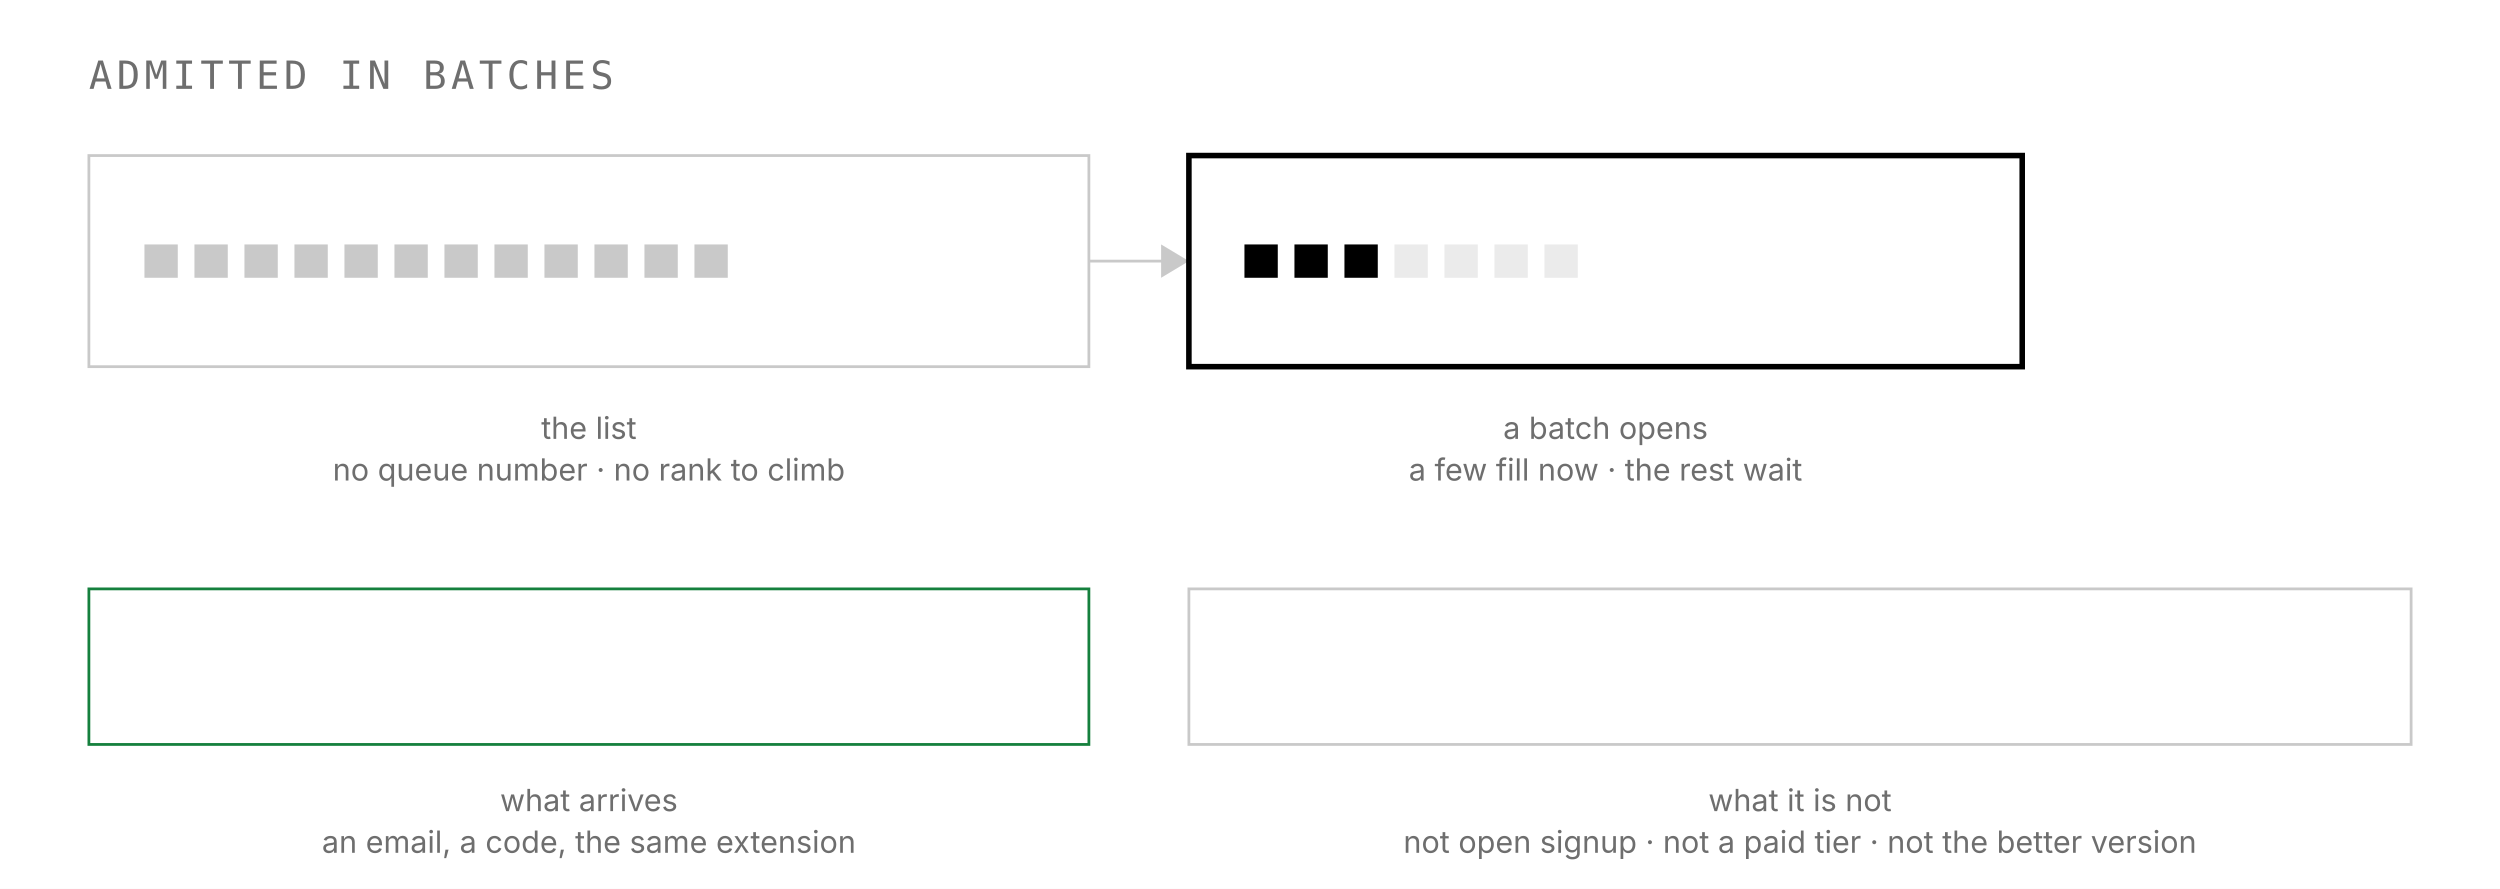
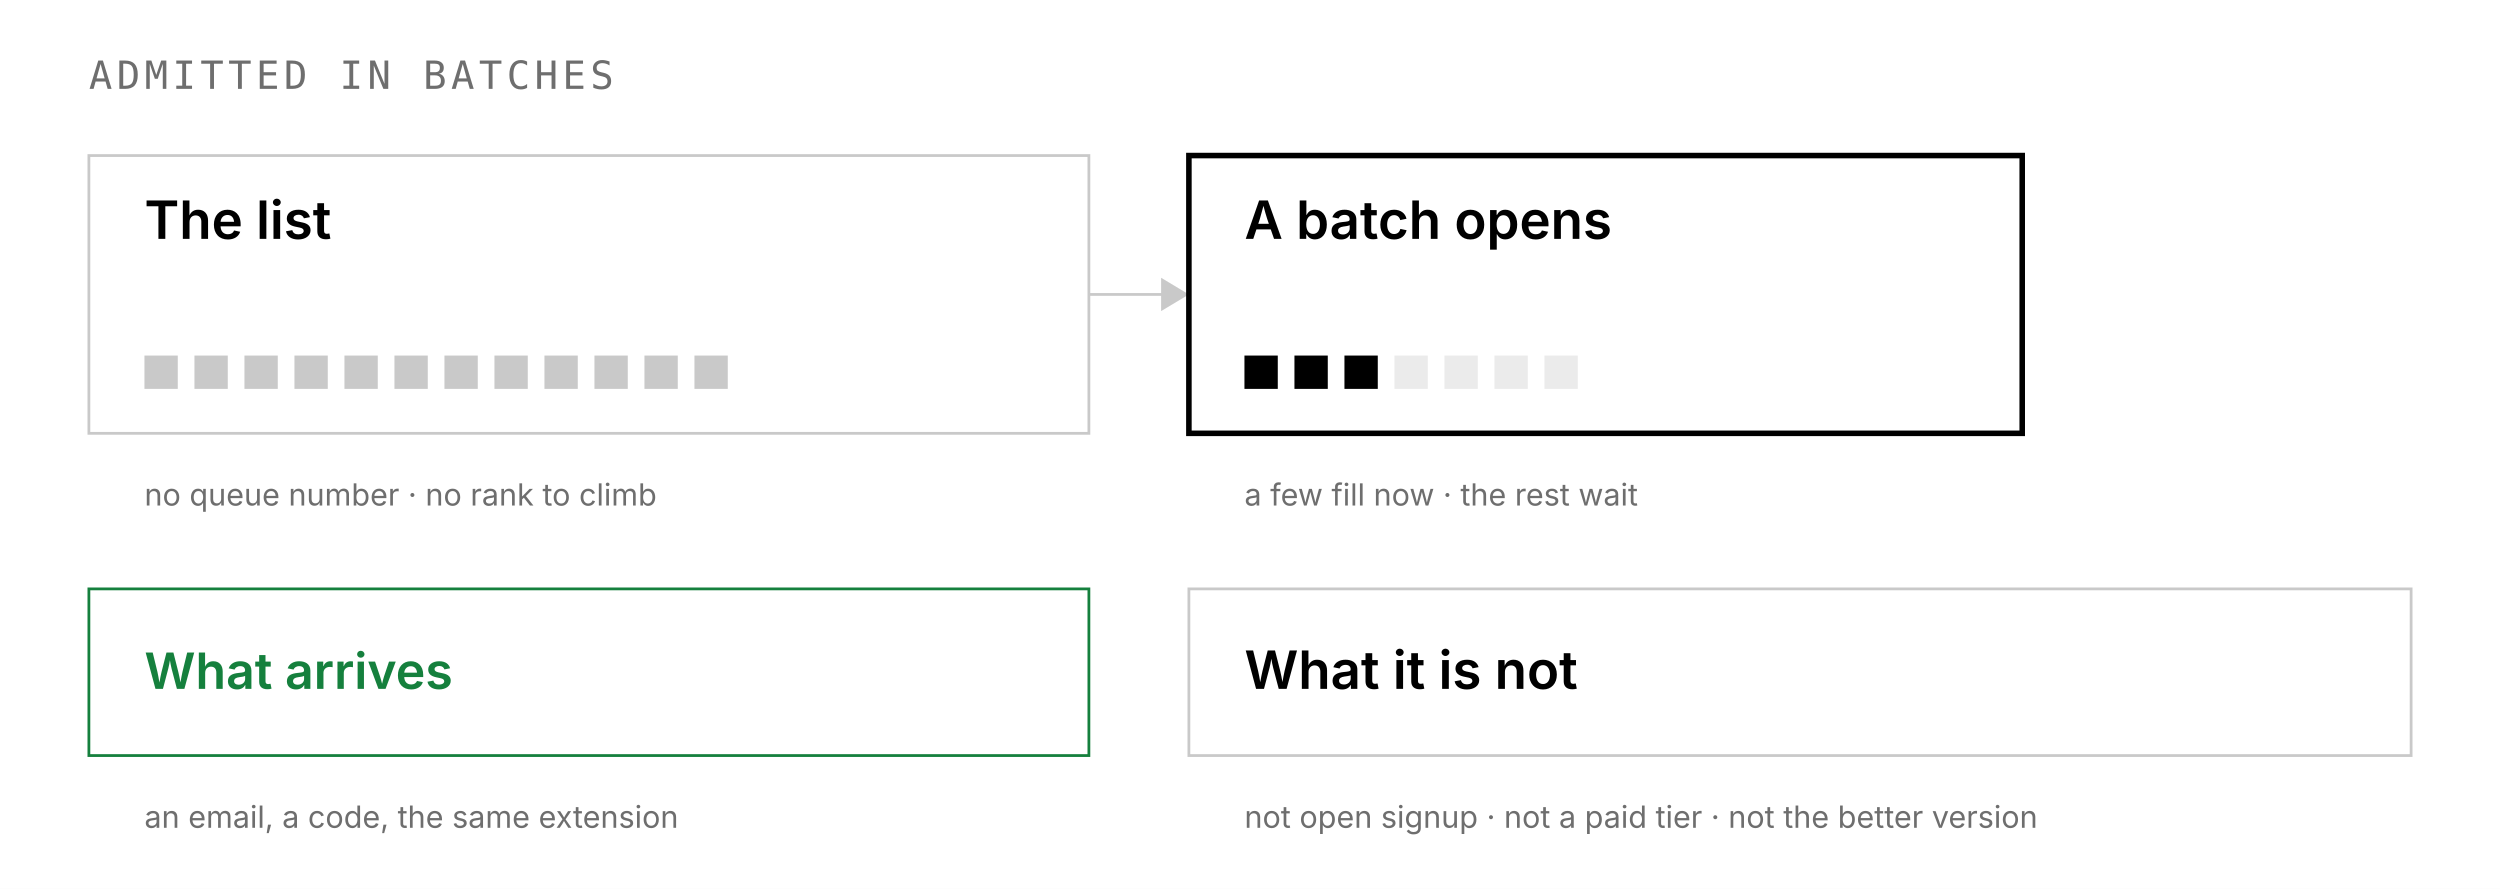
<svg xmlns="http://www.w3.org/2000/svg" viewBox="0 0 900 320" width="900" height="320" role="img" aria-labelledby="batchTitle batchDesc">
  <rect width="900" height="320" fill="#FFFFFF" />
  <text x="32" y="32" font-family="ui-monospace, Menlo, monospace" font-size="14" letter-spacing="1.6" fill="#6E6E6E">ADMITTED IN BATCHES</text>
  <g>
-     <rect x="32" y="56" width="360" height="76" fill="#FFFFFF" stroke="#C9C9C9" />
+     <rect x="32" y="56" width="360" height="100" fill="#FFFFFF" stroke="#C9C9C9" />
+     <text x="52" y="86" font-family="-apple-system, system-ui, sans-serif" font-size="19" font-weight="600" fill="#000000">The list</text>
    <g fill="#C9C9C9">
-       <rect x="52" y="88" width="12" height="12" />
-       <rect x="70" y="88" width="12" height="12" />
-       <rect x="88" y="88" width="12" height="12" />
-       <rect x="106" y="88" width="12" height="12" />
-       <rect x="124" y="88" width="12" height="12" />
-       <rect x="142" y="88" width="12" height="12" />
-       <rect x="160" y="88" width="12" height="12" />
-       <rect x="178" y="88" width="12" height="12" />
-       <rect x="196" y="88" width="12" height="12" />
-       <rect x="214" y="88" width="12" height="12" />
-       <rect x="232" y="88" width="12" height="12" />
-       <rect x="250" y="88" width="12" height="12" />
+       <rect x="52" y="128" width="12" height="12" />
+       <rect x="70" y="128" width="12" height="12" />
+       <rect x="88" y="128" width="12" height="12" />
+       <rect x="106" y="128" width="12" height="12" />
+       <rect x="124" y="128" width="12" height="12" />
+       <rect x="142" y="128" width="12" height="12" />
+       <rect x="160" y="128" width="12" height="12" />
+       <rect x="178" y="128" width="12" height="12" />
+       <rect x="196" y="128" width="12" height="12" />
+       <rect x="214" y="128" width="12" height="12" />
+       <rect x="232" y="128" width="12" height="12" />
+       <rect x="250" y="128" width="12" height="12" />
    </g>
-     <text x="212" y="158" text-anchor="middle" font-family="-apple-system, system-ui, sans-serif" font-size="11" fill="#6E6E6E">the list</text>
-     <text x="212" y="173" text-anchor="middle" font-family="-apple-system, system-ui, sans-serif" font-size="11" fill="#6E6E6E">no queue number · no rank to climb</text>
+     <text x="52" y="182" font-family="-apple-system, system-ui, sans-serif" font-size="11" fill="#6E6E6E">no queue number · no rank to climb</text>
  </g>
-   <line x1="392" y1="94" x2="422" y2="94" stroke="#C9C9C9" />
-   <path d="M428 94 L418 88 L418 100 Z" fill="#C9C9C9" />
+   <line x1="392" y1="106" x2="422" y2="106" stroke="#C9C9C9" />
+   <path d="M428 106 L418 100 L418 112 Z" fill="#C9C9C9" />
  <g>
-     <rect x="428" y="56" width="300" height="76" fill="#FFFFFF" stroke="#000000" stroke-width="2" />
+     <rect x="428" y="56" width="300" height="100" fill="#FFFFFF" stroke="#000000" stroke-width="2" />
+     <text x="448" y="86" font-family="-apple-system, system-ui, sans-serif" font-size="19" font-weight="600" fill="#000000">A batch opens</text>
    <g fill="#000000">
-       <rect x="448" y="88" width="12" height="12" />
-       <rect x="466" y="88" width="12" height="12" />
-       <rect x="484" y="88" width="12" height="12" />
+       <rect x="448" y="128" width="12" height="12" />
+       <rect x="466" y="128" width="12" height="12" />
+       <rect x="484" y="128" width="12" height="12" />
    </g>
    <g fill="#EBEBEB">
-       <rect x="502" y="88" width="12" height="12" />
-       <rect x="520" y="88" width="12" height="12" />
-       <rect x="538" y="88" width="12" height="12" />
-       <rect x="556" y="88" width="12" height="12" />
+       <rect x="502" y="128" width="12" height="12" />
+       <rect x="520" y="128" width="12" height="12" />
+       <rect x="538" y="128" width="12" height="12" />
+       <rect x="556" y="128" width="12" height="12" />
    </g>
-     <text x="578" y="158" text-anchor="middle" font-family="-apple-system, system-ui, sans-serif" font-size="11" fill="#6E6E6E">a batch opens</text>
-     <text x="578" y="173" text-anchor="middle" font-family="-apple-system, system-ui, sans-serif" font-size="11" fill="#6E6E6E">a few fill now · the rest wait</text>
+     <text x="448" y="182" font-family="-apple-system, system-ui, sans-serif" font-size="11" fill="#6E6E6E">a few fill now · the rest wait</text>
  </g>
  <g>
-     <rect x="32" y="212" width="360" height="56" fill="#FFFFFF" stroke="#15803D" />
-     <text x="212" y="292" text-anchor="middle" font-family="-apple-system, system-ui, sans-serif" font-size="11" fill="#6E6E6E">what arrives</text>
-     <text x="212" y="307" text-anchor="middle" font-family="-apple-system, system-ui, sans-serif" font-size="11" fill="#6E6E6E">an email, a code, the same extension</text>
-     <rect x="428" y="212" width="440" height="56" fill="#FFFFFF" stroke="#C9C9C9" />
-     <text x="648" y="292" text-anchor="middle" font-family="-apple-system, system-ui, sans-serif" font-size="11" fill="#6E6E6E">what it is not</text>
-     <text x="648" y="307" text-anchor="middle" font-family="-apple-system, system-ui, sans-serif" font-size="11" fill="#6E6E6E">not open signup · not a paid tier · not the better version</text>
+     <rect x="32" y="212" width="360" height="60" fill="#FFFFFF" stroke="#15803D" />
+     <text x="52" y="248" font-family="-apple-system, system-ui, sans-serif" font-size="18" font-weight="600" fill="#15803D">What arrives</text>
+     <text x="52" y="298" font-family="-apple-system, system-ui, sans-serif" font-size="11" fill="#6E6E6E">an email, a code, the same extension</text>
+     <rect x="428" y="212" width="440" height="60" fill="#FFFFFF" stroke="#C9C9C9" />
+     <text x="448" y="248" font-family="-apple-system, system-ui, sans-serif" font-size="19" font-weight="600" fill="#000000">What it is not</text>
+     <text x="448" y="298" font-family="-apple-system, system-ui, sans-serif" font-size="11" fill="#6E6E6E">not open signup · not a paid tier · not the better version</text>
  </g>
</svg>
